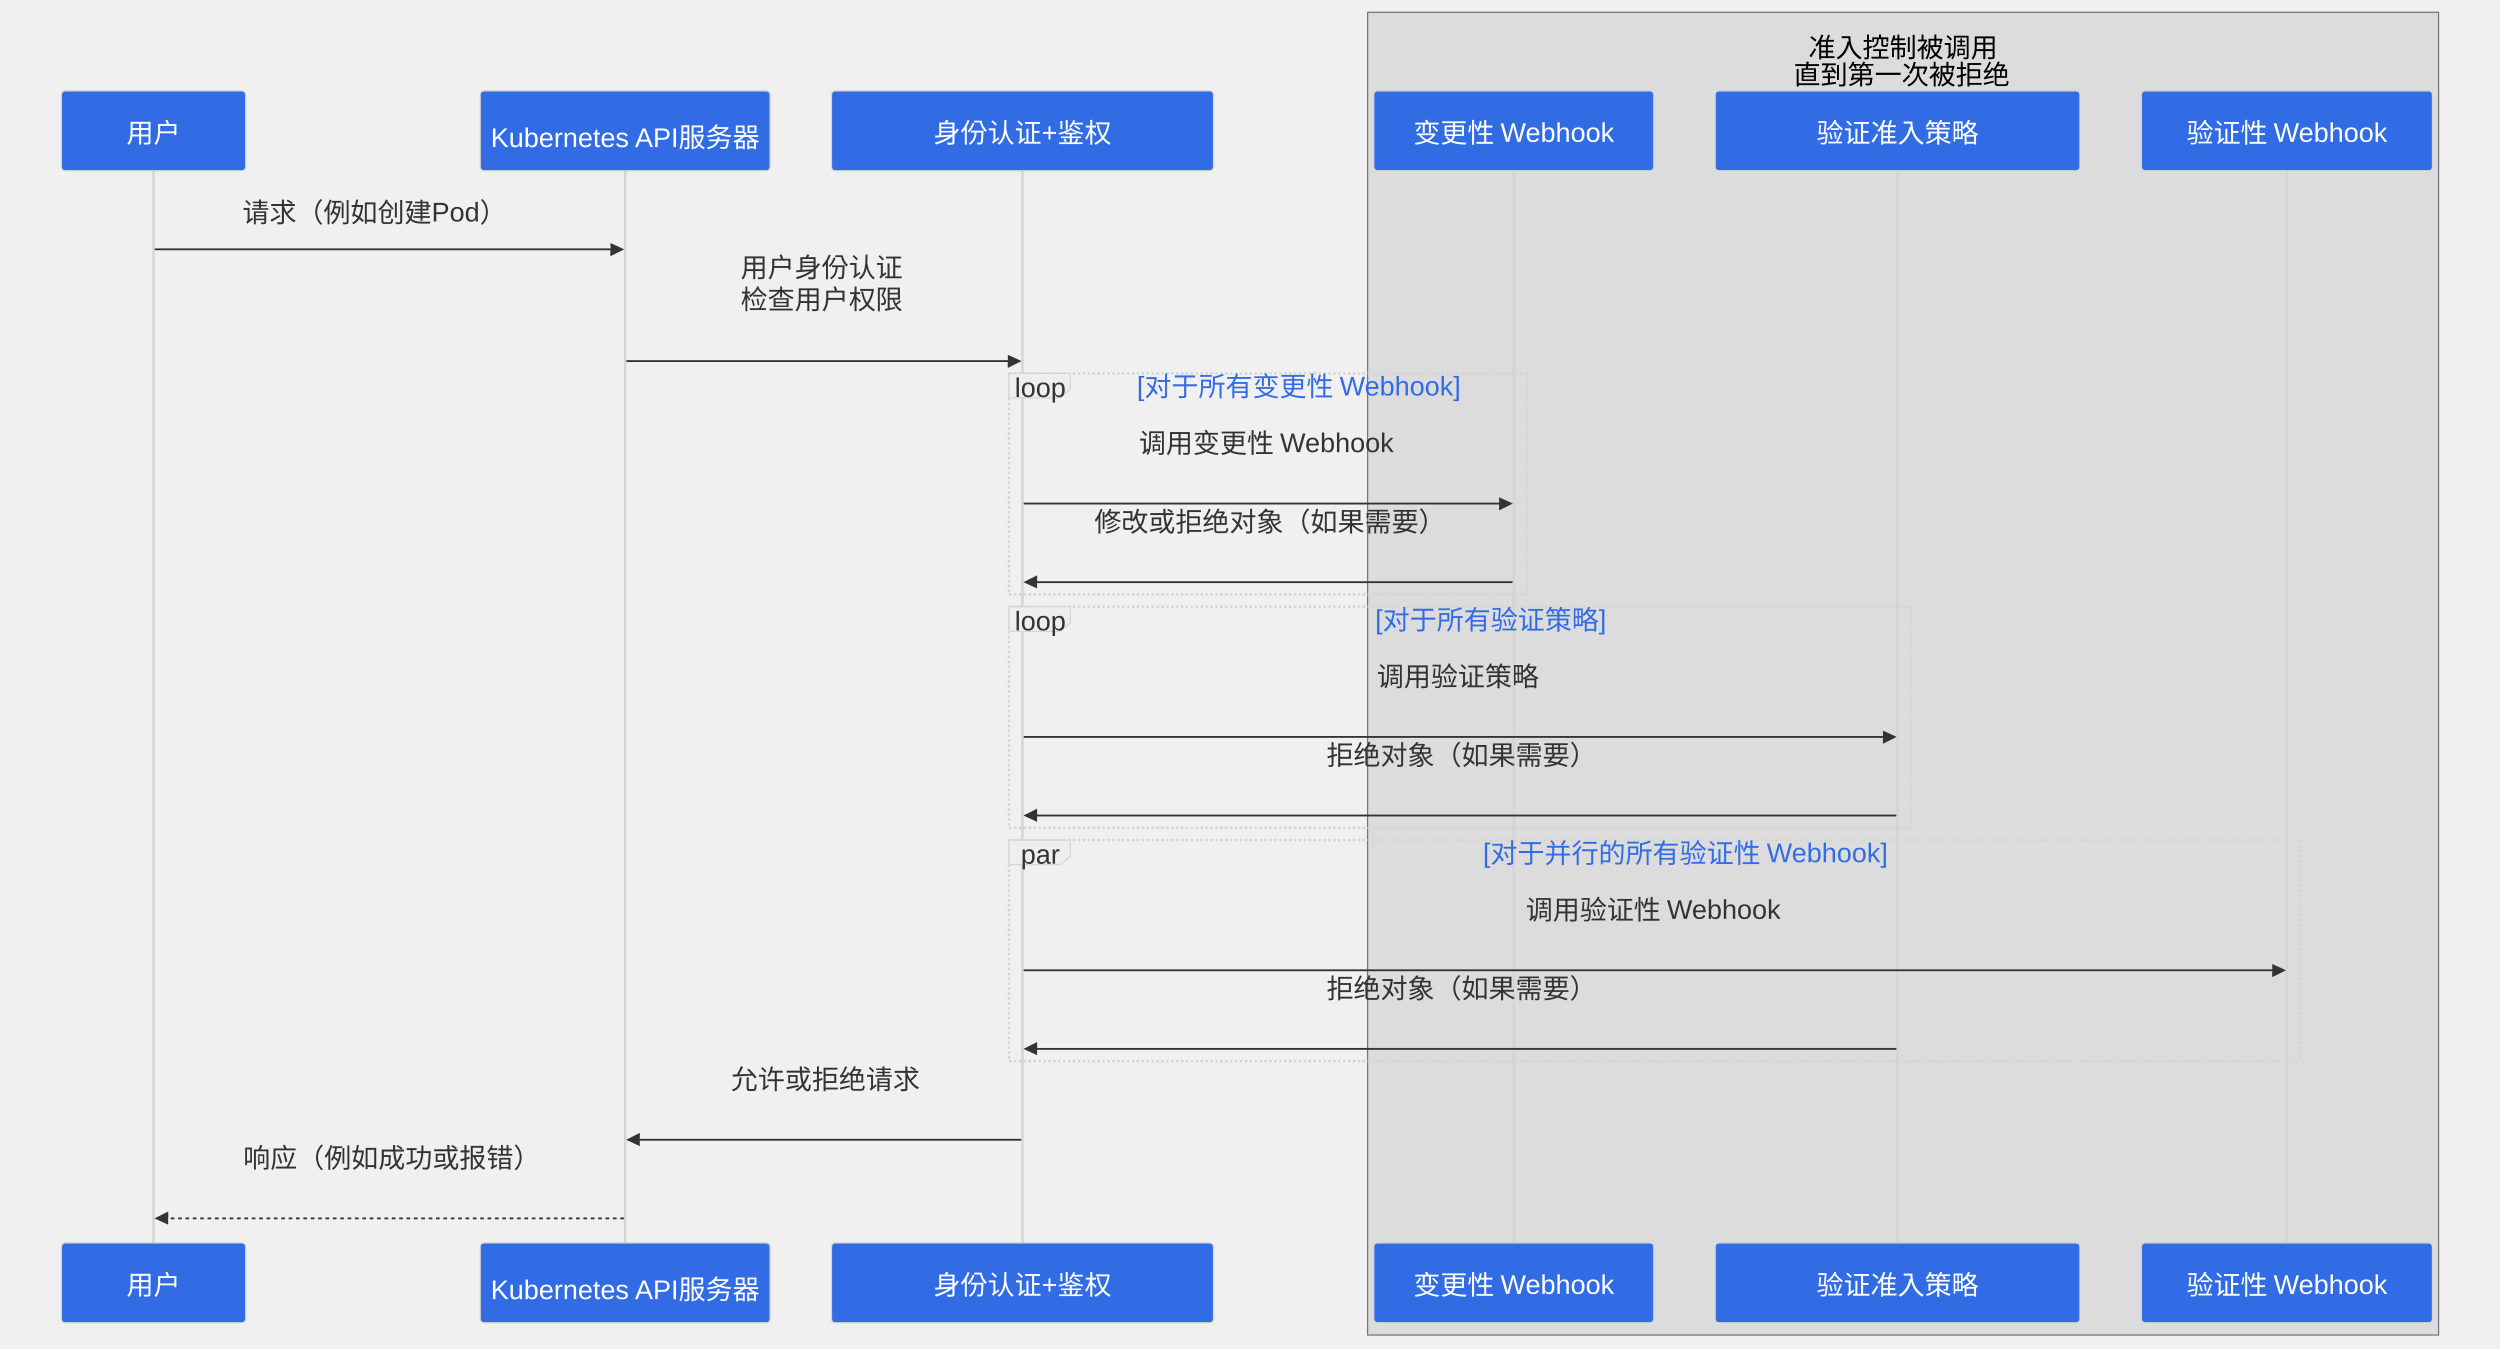
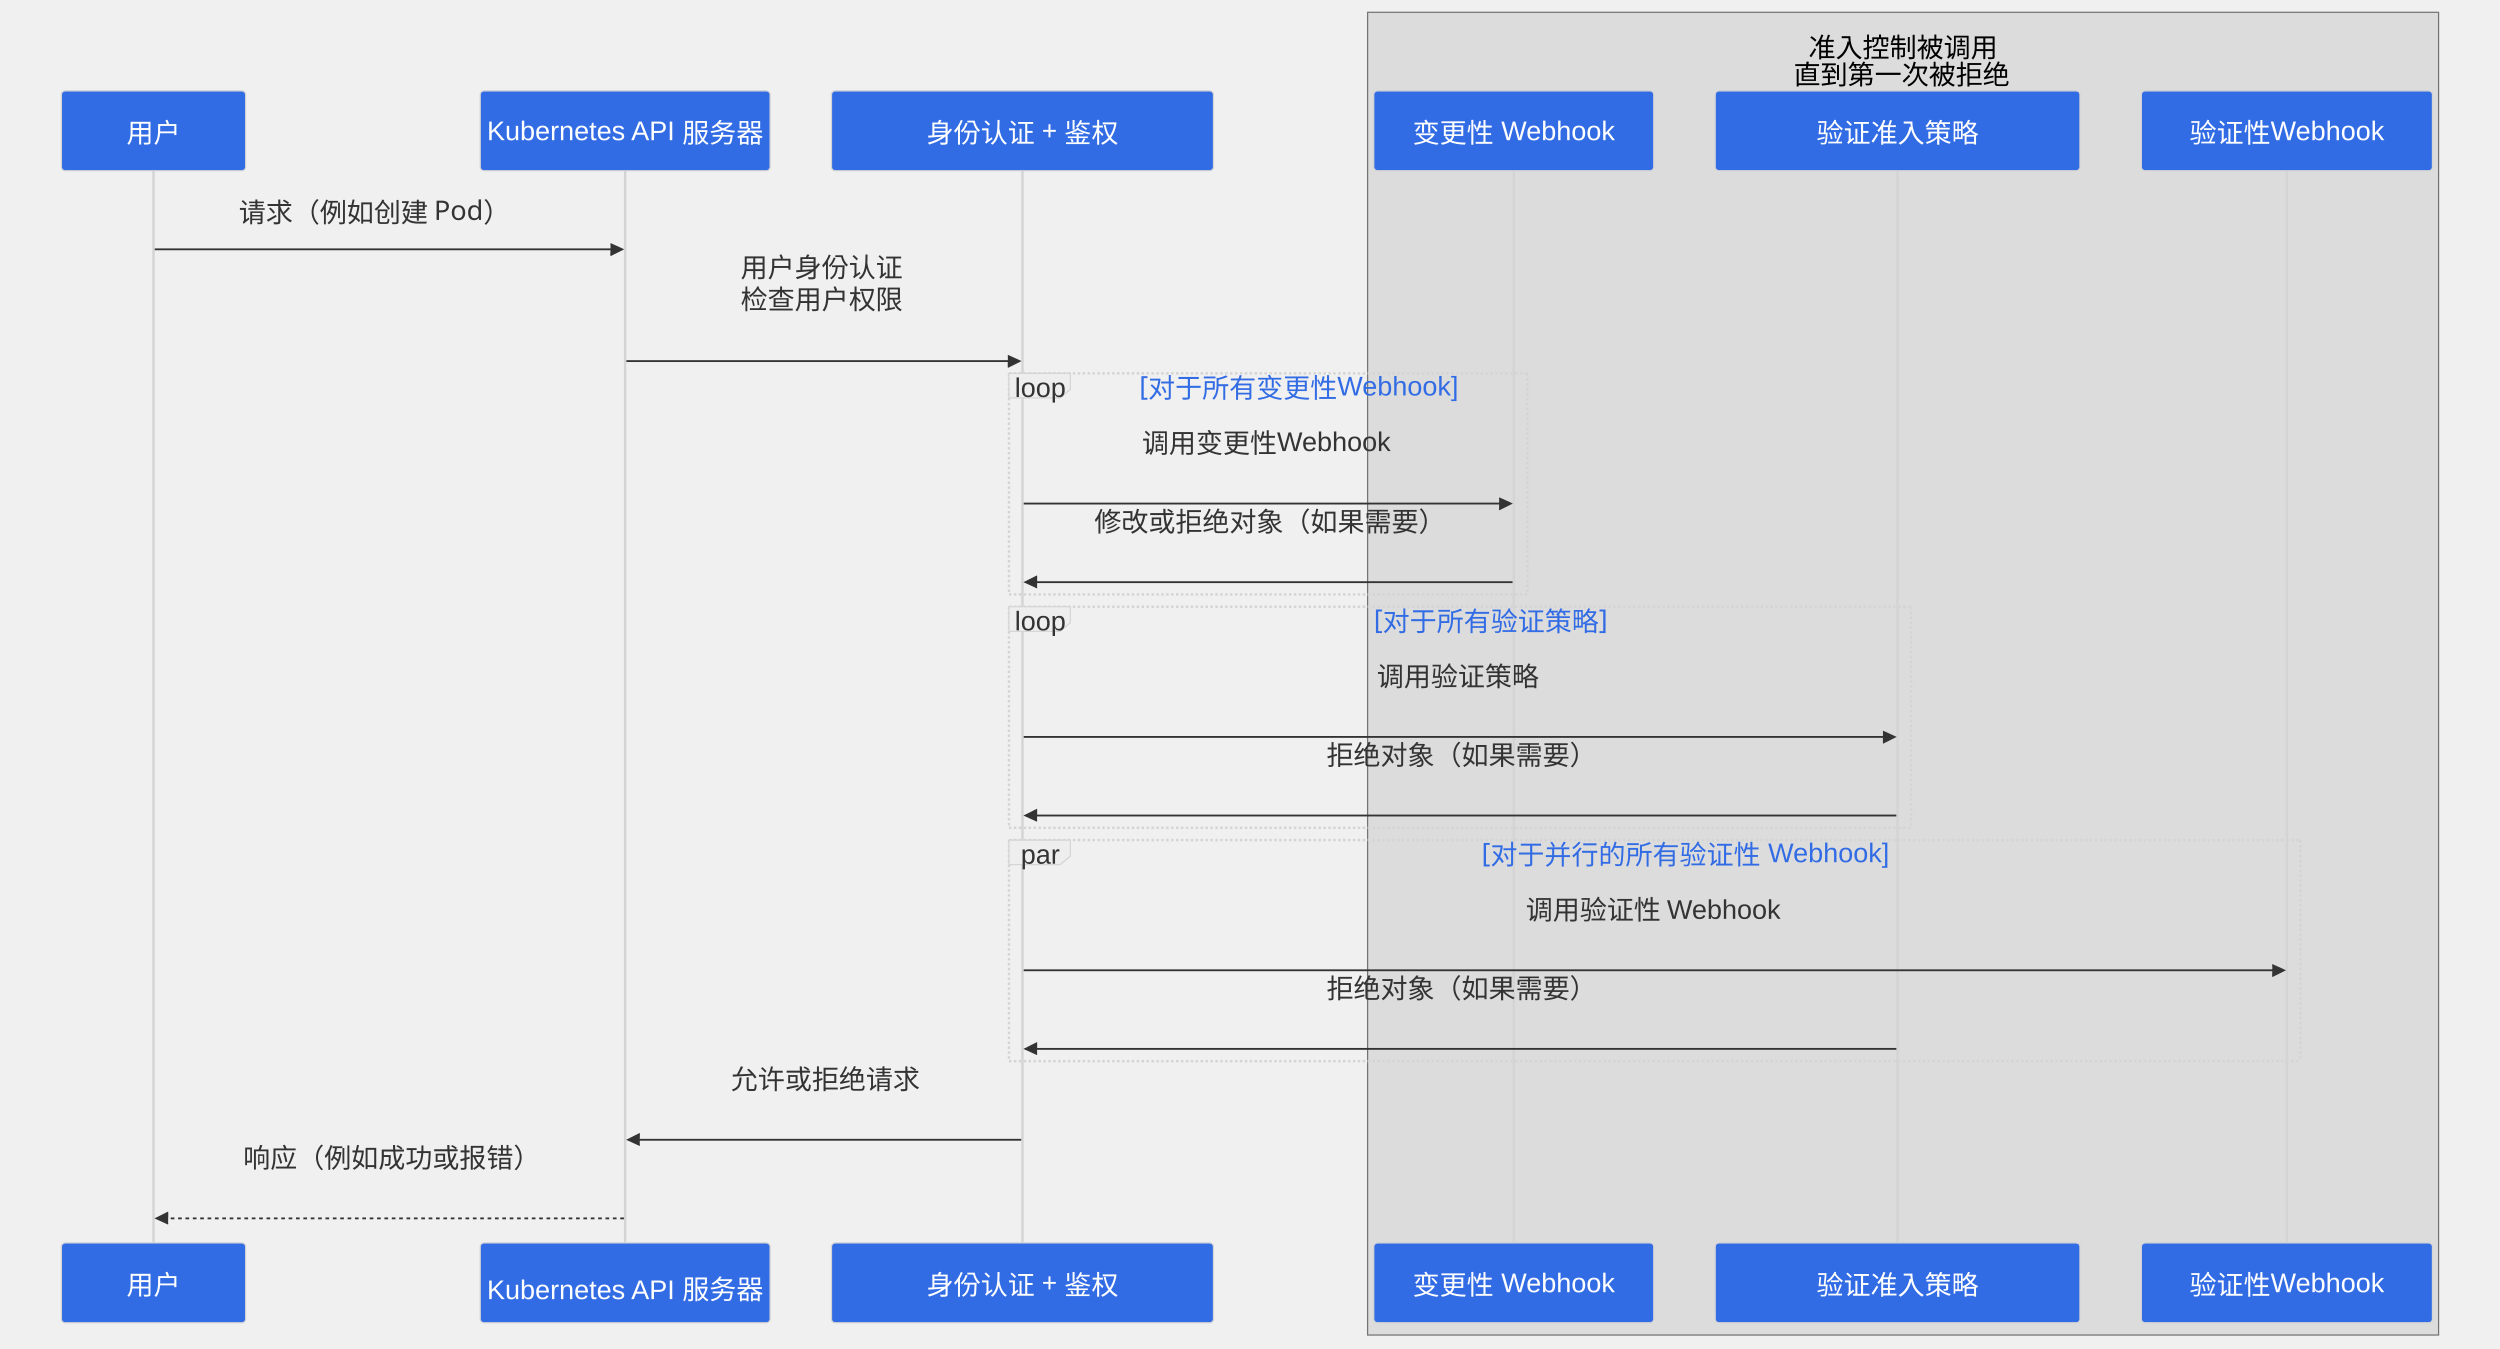
<svg xmlns="http://www.w3.org/2000/svg" aria-describedby="chart-desc-graph-div" aria-roledescription="sequence" role="graphics-document document" viewBox="-50 -10 2035.5 1098" style="max-width: 100%;" width="100%" id="graph-div" height="100%" version="1.1">
  <g id="g2">
    <rect class="rect" height="1077" width="872" stroke="rgb(0,0,0, 0.5)" fill="Gainsboro" y="0" x="1063.5" id="rect1" />
    <text class="text" alignment-baseline="central" dominant-baseline="central" style="font-weight:400;font-size:22px;text-anchor:middle" y="27" x="1499.5" id="text1">
-       <tspan x="1499.5" id="tspan1">准入控制被调用</tspan>
+       <tspan x="1499.5" id="tspan1" style="font-style:normal;font-variant:normal;font-weight:normal;font-stretch:normal;font-family:'.PingFang SC';-inkscape-font-specification:'.PingFang SC'">准入控制被调用</tspan>
    </text>
    <text class="text" alignment-baseline="central" dominant-baseline="central" style="font-weight:400;font-size:22px;text-anchor:middle" y="49.1" x="1498.337" id="text2">
-       <tspan x="1498.337" id="tspan2">直到第一次被拒绝</tspan>
+       <tspan x="1498.337" id="tspan2" style="font-style:normal;font-variant:normal;font-weight:normal;font-stretch:normal;font-family:'.PingFang SC';-inkscape-font-specification:'.PingFang SC'">直到第一次被拒绝</tspan>
    </text>
  </g>
  <g id="g3">
    <rect class="actor actor-bottom" ry="3" rx="3" name="ValidatingWebhook" height="65" width="237" stroke="#666" fill="#eaeaea" y="1002" x="1693.5" id="rect2" />
    <text class="actor actor-box" alignment-baseline="central" dominant-baseline="central" style="font-weight:400;font-size:22px;text-anchor:middle" y="1034.5" x="1812" id="text3">
-       <tspan x="1812" id="tspan3">验证性 Webhook</tspan>
+       <tspan x="1812" id="tspan3">
+         <tspan style="font-style:normal;font-variant:normal;font-weight:normal;font-stretch:normal;font-family:'.PingFang SC';-inkscape-font-specification:'.PingFang SC'" id="tspan34">验证性</tspan>Webhook</tspan>
    </text>
  </g>
  <g id="g4">
    <rect class="actor actor-bottom" ry="3" rx="3" name="ValidatingPol" height="65" width="297" stroke="#666" fill="#eaeaea" y="1002" x="1346.5" id="rect3" />
    <text class="actor actor-box" alignment-baseline="central" dominant-baseline="central" style="font-weight:400;font-size:22px;text-anchor:middle" y="1034.5" x="1495" id="text4">
-       <tspan x="1495" id="tspan4">验证准入策略</tspan>
+       <tspan x="1495" id="tspan4" style="font-style:normal;font-variant:normal;font-weight:normal;font-stretch:normal;font-family:'.PingFang SC';-inkscape-font-specification:'.PingFang SC'">验证准入策略</tspan>
    </text>
  </g>
  <g id="g5">
    <rect class="actor actor-bottom" ry="3" rx="3" name="MutatingWebhook" height="65" width="228" stroke="#666" fill="#eaeaea" y="1002" x="1068.5" id="rect4" />
    <text class="actor actor-box" alignment-baseline="central" dominant-baseline="central" style="font-weight:400;font-size:22px;text-anchor:middle" y="1034.5" x="1182.5" id="text5">
-       <tspan x="1182.5" id="tspan5">变更性 Webhook</tspan>
+       <tspan x="1182.5" id="tspan5">
+         <tspan style="font-style:normal;font-variant:normal;font-weight:normal;font-stretch:normal;font-family:'.PingFang SC';-inkscape-font-specification:'.PingFang SC'" id="tspan33">变更性</tspan> Webhook</tspan>
    </text>
  </g>
  <g id="g6">
    <rect class="actor actor-bottom" ry="3" rx="3" name="Auth" height="65" width="311" stroke="#666" fill="#eaeaea" y="1002" x="627" id="rect5" />
    <text class="actor actor-box" alignment-baseline="central" dominant-baseline="central" style="font-weight:400;font-size:22px;text-anchor:middle" y="1034.5" x="782.5" id="text6">
-       <tspan x="782.5" id="tspan6">身份认证+鉴权</tspan>
+       <tspan x="782.5" id="tspan6" style="font-style:normal;font-variant:normal;font-weight:normal;font-stretch:normal;font-family:'.PingFang SC';-inkscape-font-specification:'.PingFang SC'">身份认证 + 鉴权</tspan>
    </text>
  </g>
  <g id="g7">
    <rect class="actor actor-bottom" ry="3" rx="3" name="API" height="65" width="236" stroke="#666" fill="#eaeaea" y="1002" x="341" id="rect6" />
    <text class="actor actor-box" alignment-baseline="central" dominant-baseline="central" style="font-weight:400;font-size:22px;text-anchor:middle" y="1034.5" x="459" id="text7">
-       <tspan dy="0" x="459" id="tspan7">Kubernetes API服务器</tspan>
+       <tspan dy="0" x="459" id="tspan7">Kubernetes API 服务器</tspan>
    </text>
  </g>
  <g id="g8">
    <rect class="actor actor-bottom" ry="3" rx="3" name="User" height="65" width="150" stroke="#666" fill="#eaeaea" y="1002" x="0" id="rect7" />
    <text class="actor actor-box" alignment-baseline="central" dominant-baseline="central" style="font-weight:400;font-size:22px;text-anchor:middle" y="1034.5" x="75" id="text8">
-       <tspan x="75" id="tspan8">用户</tspan>
+       <tspan x="75" id="tspan8" style="font-style:normal;font-variant:normal;font-weight:normal;font-stretch:normal;font-family:'.PingFang SC';-inkscape-font-specification:'.PingFang SC'">用户</tspan>
    </text>
  </g>
  <g id="g9">
    <line name="ValidatingWebhook" stroke="#999" stroke-width="0.5px" class="actor-line 200" y2="1002" x2="1812" y1="129" x1="1812" id="actor107" />
    <g id="root-107">
      <rect class="actor actor-top" ry="3" rx="3" name="ValidatingWebhook" height="65" width="237" stroke="#666" fill="#eaeaea" y="64" x="1693.5" id="rect8" />
      <text class="actor actor-box" alignment-baseline="central" dominant-baseline="central" style="font-weight:400;font-size:22px;text-anchor:middle" y="96.5" x="1812" id="text9">
-         <tspan x="1812" id="tspan9">验证性 Webhook</tspan>
+         <tspan x="1812" id="tspan9">
+           <tspan style="font-style:normal;font-variant:normal;font-weight:normal;font-stretch:normal;font-family:'.PingFang SC';-inkscape-font-specification:'.PingFang SC'" id="tspan30">验证性</tspan>Webhook</tspan>
      </text>
    </g>
  </g>
  <g id="g10">
    <line name="ValidatingPol" stroke="#999" stroke-width="0.5px" class="actor-line 200" y2="1002" x2="1495" y1="129" x1="1495" id="actor106" />
    <g id="root-106">
      <rect class="actor actor-top" ry="3" rx="3" name="ValidatingPol" height="65" width="297" stroke="#666" fill="#eaeaea" y="64" x="1346.5" id="rect9" />
      <text class="actor actor-box" alignment-baseline="central" dominant-baseline="central" style="font-weight:400;font-size:22px;text-anchor:middle" y="96.5" x="1495" id="text10">
-         <tspan x="1495" id="tspan10">验证准入策略</tspan>
+         <tspan x="1495" id="tspan10" style="font-style:normal;font-variant:normal;font-weight:normal;font-stretch:normal;font-family:'.PingFang SC';-inkscape-font-specification:'.PingFang SC'">验证准入策略</tspan>
      </text>
    </g>
  </g>
  <g id="g11">
    <line name="MutatingWebhook" stroke="#999" stroke-width="0.5px" class="actor-line 200" y2="1002" x2="1182.5" y1="129" x1="1182.5" id="actor105" />
    <g id="root-105">
      <rect class="actor actor-top" ry="3" rx="3" name="MutatingWebhook" height="65" width="228" stroke="#666" fill="#eaeaea" y="64" x="1068.5" id="rect10" />
      <text class="actor actor-box" alignment-baseline="central" dominant-baseline="central" style="font-weight:400;font-size:22px;text-anchor:middle" y="96.5" x="1182.5" id="text11">
-         <tspan x="1182.5" id="tspan11">变更性 Webhook</tspan>
+         <tspan x="1182.5" id="tspan11">
+           <tspan style="font-style:normal;font-variant:normal;font-weight:normal;font-stretch:normal;font-family:'.PingFang SC';-inkscape-font-specification:'.PingFang SC'" id="tspan29">变更性</tspan> Webhook</tspan>
      </text>
    </g>
  </g>
  <g id="g12">
    <line name="Auth" stroke="#999" stroke-width="0.5px" class="actor-line 200" y2="1002" x2="782.5" y1="129" x1="782.5" id="actor104" />
    <g id="root-104">
      <rect class="actor actor-top" ry="3" rx="3" name="Auth" height="65" width="311" stroke="#666" fill="#eaeaea" y="64" x="627" id="rect11" />
      <text class="actor actor-box" alignment-baseline="central" dominant-baseline="central" style="font-weight:400;font-size:22px;text-anchor:middle" y="96.5" x="782.5" id="text12">
-         <tspan x="782.5" id="tspan12">身份认证+鉴权</tspan>
+         <tspan x="782.5" id="tspan12" style="font-style:normal;font-variant:normal;font-weight:normal;font-stretch:normal;font-family:'.PingFang SC';-inkscape-font-specification:'.PingFang SC'">身份认证 + 鉴权</tspan>
      </text>
    </g>
  </g>
  <g id="g13">
    <line name="API" stroke="#999" stroke-width="0.5px" class="actor-line 200" y2="1002" x2="459" y1="129" x1="459" id="actor103" />
    <g id="root-103">
      <rect class="actor actor-top" ry="3" rx="3" name="API" height="65" width="236" stroke="#666" fill="#eaeaea" y="64" x="341" id="rect12" />
      <text class="actor actor-box" alignment-baseline="central" dominant-baseline="central" style="font-weight:400;font-size:22px;text-anchor:middle" y="96.5" x="459" id="text13">
-         <tspan dy="0" x="459" id="tspan13">Kubernetes API服务器</tspan>
+         <tspan dy="0" x="459" id="tspan13">Kubernetes API <tspan style="font-style:normal;font-variant:normal;font-weight:normal;font-stretch:normal;font-family:'.PingFang SC';-inkscape-font-specification:'.PingFang SC'" id="tspan19">服务器</tspan>
+         </tspan>
      </text>
    </g>
  </g>
  <g id="g14">
    <line name="User" stroke="#999" stroke-width="0.5px" class="actor-line 200" y2="1002" x2="75" y1="129" x1="75" id="actor102" />
    <g id="root-102">
      <rect class="actor actor-top" ry="3" rx="3" name="User" height="65" width="150" stroke="#666" fill="#eaeaea" y="64" x="0" id="rect13" />
      <text class="actor actor-box" alignment-baseline="central" dominant-baseline="central" style="font-weight:400;font-size:22px;text-anchor:middle" y="96.5" x="75" id="text14">
-         <tspan x="75" id="tspan14">用户</tspan>
+         <tspan x="75" id="tspan14" style="font-style:normal;font-variant:normal;font-weight:normal;font-stretch:normal;font-family:'.PingFang SC';-inkscape-font-specification:'.PingFang SC'">用户</tspan>
      </text>
    </g>
  </g>
  <style id="style14">#graph-div{font-family:"trebuchet ms",verdana,arial,sans-serif;font-size:22px;fill:#000000;}#graph-div .error-icon{fill:#552222;}#graph-div .error-text{fill:#552222;stroke:#552222;}#graph-div .edge-thickness-normal{stroke-width:1px;}#graph-div .edge-thickness-thick{stroke-width:3.5px;}#graph-div .edge-pattern-solid{stroke-dasharray:0;}#graph-div .edge-thickness-invisible{stroke-width:0;fill:none;}#graph-div .edge-pattern-dashed{stroke-dasharray:3;}#graph-div .edge-pattern-dotted{stroke-dasharray:2;}#graph-div .marker{fill:#666;stroke:#666;}#graph-div .marker.cross{stroke:#666;}#graph-div svg{font-family:"trebuchet ms",verdana,arial,sans-serif;font-size:22px;}#graph-div p{margin:0;}#graph-div .actor{stroke:hsl(0, 0%, 83%);fill:#326ce5;}#graph-div text.actor&gt;tspan{fill:white;stroke:none;}#graph-div .actor-line{stroke:hsl(0, 0%, 83%);}#graph-div .messageLine0{stroke-width:1.5;stroke-dasharray:none;stroke:#333;}#graph-div .messageLine1{stroke-width:1.5;stroke-dasharray:2,2;stroke:#333;}#graph-div #arrowhead path{fill:#333;stroke:#333;}#graph-div .sequenceNumber{fill:white;}#graph-div #sequencenumber{fill:#333;}#graph-div #crosshead path{fill:#333;stroke:#333;}#graph-div .messageText{fill:#333;stroke:none;}#graph-div .labelBox{stroke:hsl(0, 0%, 83%);fill:#eee;}#graph-div .labelText,#graph-div .labelText&gt;tspan{fill:#333;stroke:none;}#graph-div .loopText,#graph-div .loopText&gt;tspan{fill:#326ce5;stroke:none;}#graph-div .loopLine{stroke-width:2px;stroke-dasharray:2,2;stroke:hsl(0, 0%, 83%);fill:hsl(0, 0%, 83%);}#graph-div .note{stroke:#999;fill:grey;}#graph-div .noteText,#graph-div .noteText&gt;tspan{fill:#fff;stroke:none;}#graph-div .activation0{fill:#f4f4f4;stroke:#666;}#graph-div .activation1{fill:#f4f4f4;stroke:#666;}#graph-div .activation2{fill:#f4f4f4;stroke:#666;}#graph-div .actorPopupMenu{position:absolute;}#graph-div .actorPopupMenuPanel{position:absolute;fill:#326ce5;box-shadow:0px 8px 16px 0px rgba(0,0,0,0.2);filter:drop-shadow(3px 5px 2px rgb(0 0 0 / 0.4));}#graph-div .actor-man line{stroke:hsl(0, 0%, 83%);fill:#326ce5;}#graph-div .actor-man circle,#graph-div line{stroke:hsl(0, 0%, 83%);fill:#326ce5;stroke-width:2px;}#graph-div :root{--mermaid-font-family:"trebuchet ms",verdana,arial,sans-serif;}</style>
  <g id="g15" />
  <defs id="defs15">
    <symbol height="24" width="24" id="computer">
      <path d="M2 2v13h20v-13h-20zm18 11h-16v-9h16v9zm-10.228 6l.466-1h3.524l.467 1h-4.457zm14.228 3h-24l2-6h2.104l-1.33 4h18.45l-1.297-4h2.073l2 6zm-5-10h-14v-7h14v7z" transform="scale(.5)" id="path15" />
    </symbol>
  </defs>
  <defs id="defs16">
    <symbol clip-rule="evenodd" fill-rule="evenodd" id="database">
      <path d="M12.258.001l.256.004.255.005.253.008.251.01.249.012.247.015.246.016.242.019.241.02.239.023.236.024.233.027.231.028.229.031.225.032.223.034.22.036.217.038.214.04.211.041.208.043.205.045.201.046.198.048.194.05.191.051.187.053.183.054.18.056.175.057.172.059.168.06.163.061.16.063.155.064.15.066.074.033.073.033.071.034.07.034.069.035.068.035.067.035.066.035.064.036.064.036.062.036.06.036.06.037.058.037.058.037.055.038.055.038.053.038.052.038.051.039.05.039.048.039.047.039.045.04.044.04.043.04.041.04.04.041.039.041.037.041.036.041.034.041.033.042.032.042.03.042.029.042.027.042.026.043.024.043.023.043.021.043.02.043.018.044.017.043.015.044.013.044.012.044.011.045.009.044.007.045.006.045.004.045.002.045.001.045v17l-.001.045-.002.045-.004.045-.006.045-.007.045-.009.044-.011.045-.012.044-.013.044-.015.044-.017.043-.018.044-.02.043-.021.043-.023.043-.024.043-.026.043-.027.042-.029.042-.03.042-.032.042-.033.042-.034.041-.036.041-.037.041-.039.041-.04.041-.041.04-.043.04-.044.04-.045.04-.047.039-.048.039-.05.039-.051.039-.052.038-.053.038-.055.038-.055.038-.058.037-.058.037-.06.037-.06.036-.062.036-.064.036-.064.036-.066.035-.067.035-.068.035-.069.035-.07.034-.071.034-.073.033-.074.033-.15.066-.155.064-.16.063-.163.061-.168.06-.172.059-.175.057-.18.056-.183.054-.187.053-.191.051-.194.05-.198.048-.201.046-.205.045-.208.043-.211.041-.214.04-.217.038-.22.036-.223.034-.225.032-.229.031-.231.028-.233.027-.236.024-.239.023-.241.02-.242.019-.246.016-.247.015-.249.012-.251.01-.253.008-.255.005-.256.004-.258.001-.258-.001-.256-.004-.255-.005-.253-.008-.251-.01-.249-.012-.247-.015-.245-.016-.243-.019-.241-.02-.238-.023-.236-.024-.234-.027-.231-.028-.228-.031-.226-.032-.223-.034-.22-.036-.217-.038-.214-.04-.211-.041-.208-.043-.204-.045-.201-.046-.198-.048-.195-.05-.19-.051-.187-.053-.184-.054-.179-.056-.176-.057-.172-.059-.167-.06-.164-.061-.159-.063-.155-.064-.151-.066-.074-.033-.072-.033-.072-.034-.07-.034-.069-.035-.068-.035-.067-.035-.066-.035-.064-.036-.063-.036-.062-.036-.061-.036-.06-.037-.058-.037-.057-.037-.056-.038-.055-.038-.053-.038-.052-.038-.051-.039-.049-.039-.049-.039-.046-.039-.046-.04-.044-.04-.043-.04-.041-.04-.04-.041-.039-.041-.037-.041-.036-.041-.034-.041-.033-.042-.032-.042-.03-.042-.029-.042-.027-.042-.026-.043-.024-.043-.023-.043-.021-.043-.02-.043-.018-.044-.017-.043-.015-.044-.013-.044-.012-.044-.011-.045-.009-.044-.007-.045-.006-.045-.004-.045-.002-.045-.001-.045v-17l.001-.045.002-.045.004-.045.006-.045.007-.045.009-.044.011-.045.012-.044.013-.044.015-.044.017-.043.018-.044.02-.043.021-.043.023-.043.024-.043.026-.043.027-.042.029-.042.03-.042.032-.042.033-.042.034-.041.036-.041.037-.041.039-.041.04-.041.041-.04.043-.04.044-.04.046-.04.046-.039.049-.039.049-.039.051-.039.052-.038.053-.038.055-.038.056-.038.057-.037.058-.037.06-.037.061-.036.062-.036.063-.036.064-.036.066-.035.067-.035.068-.035.069-.035.07-.034.072-.034.072-.033.074-.033.151-.066.155-.064.159-.063.164-.061.167-.06.172-.059.176-.057.179-.056.184-.054.187-.053.19-.051.195-.05.198-.048.201-.046.204-.045.208-.043.211-.041.214-.04.217-.038.22-.036.223-.034.226-.032.228-.031.231-.028.234-.027.236-.024.238-.023.241-.02.243-.019.245-.016.247-.015.249-.012.251-.01.253-.008.255-.005.256-.004.258-.001.258.001zm-9.258 20.499v.01l.001.021.003.021.004.022.005.021.006.022.007.022.009.023.01.022.011.023.012.023.013.023.015.023.016.024.017.023.018.024.019.024.021.024.022.025.023.024.024.025.052.049.056.05.061.051.066.051.07.051.075.051.079.052.084.052.088.052.092.052.097.052.102.051.105.052.11.052.114.051.119.051.123.051.127.05.131.05.135.05.139.048.144.049.147.047.152.047.155.047.16.045.163.045.167.043.171.043.176.041.178.041.183.039.187.039.19.037.194.035.197.035.202.033.204.031.209.03.212.029.216.027.219.025.222.024.226.021.23.02.233.018.236.016.24.015.243.012.246.01.249.008.253.005.256.004.259.001.26-.001.257-.004.254-.005.25-.008.247-.011.244-.012.241-.014.237-.016.233-.018.231-.021.226-.021.224-.024.22-.026.216-.027.212-.028.21-.031.205-.031.202-.034.198-.034.194-.036.191-.037.187-.039.183-.04.179-.04.175-.042.172-.043.168-.044.163-.045.16-.046.155-.046.152-.047.148-.048.143-.049.139-.049.136-.05.131-.05.126-.05.123-.051.118-.052.114-.051.11-.052.106-.052.101-.052.096-.052.092-.052.088-.053.083-.051.079-.052.074-.052.07-.051.065-.051.06-.051.056-.05.051-.05.023-.024.023-.025.021-.024.02-.024.019-.024.018-.024.017-.024.015-.023.014-.024.013-.023.012-.023.01-.023.01-.022.008-.022.006-.022.006-.022.004-.022.004-.021.001-.021.001-.021v-4.127l-.077.055-.08.053-.083.054-.085.053-.087.052-.09.052-.093.051-.095.05-.097.05-.1.049-.102.049-.105.048-.106.047-.109.047-.111.046-.114.045-.115.045-.118.044-.12.043-.122.042-.124.042-.126.041-.128.04-.13.04-.132.038-.134.038-.135.037-.138.037-.139.035-.142.035-.143.034-.144.033-.147.032-.148.031-.15.03-.151.03-.153.029-.154.027-.156.027-.158.026-.159.025-.161.024-.162.023-.163.022-.165.021-.166.02-.167.019-.169.018-.169.017-.171.016-.173.015-.173.014-.175.013-.175.012-.177.011-.178.01-.179.008-.179.008-.181.006-.182.005-.182.004-.184.003-.184.002h-.37l-.184-.002-.184-.003-.182-.004-.182-.005-.181-.006-.179-.008-.179-.008-.178-.01-.176-.011-.176-.012-.175-.013-.173-.014-.172-.015-.171-.016-.17-.017-.169-.018-.167-.019-.166-.02-.165-.021-.163-.022-.162-.023-.161-.024-.159-.025-.157-.026-.156-.027-.155-.027-.153-.029-.151-.03-.15-.03-.148-.031-.146-.032-.145-.033-.143-.034-.141-.035-.14-.035-.137-.037-.136-.037-.134-.038-.132-.038-.13-.04-.128-.04-.126-.041-.124-.042-.122-.042-.12-.044-.117-.043-.116-.045-.113-.045-.112-.046-.109-.047-.106-.047-.105-.048-.102-.049-.1-.049-.097-.05-.095-.05-.093-.052-.09-.051-.087-.052-.085-.053-.083-.054-.08-.054-.077-.054v4.127zm0-5.654v.011l.001.021.003.021.004.021.005.022.006.022.007.022.009.022.01.022.011.023.012.023.013.023.015.024.016.023.017.024.018.024.019.024.021.024.022.024.023.025.024.024.052.05.056.05.061.05.066.051.07.051.075.052.079.051.084.052.088.052.092.052.097.052.102.052.105.052.11.051.114.051.119.052.123.05.127.051.131.05.135.049.139.049.144.048.147.048.152.047.155.046.16.045.163.045.167.044.171.042.176.042.178.04.183.04.187.038.19.037.194.036.197.034.202.033.204.032.209.03.212.028.216.027.219.025.222.024.226.022.23.02.233.018.236.016.24.014.243.012.246.01.249.008.253.006.256.003.259.001.26-.001.257-.003.254-.006.25-.008.247-.01.244-.012.241-.015.237-.016.233-.018.231-.02.226-.022.224-.024.22-.025.216-.027.212-.029.21-.03.205-.032.202-.033.198-.035.194-.036.191-.037.187-.039.183-.039.179-.041.175-.042.172-.043.168-.044.163-.045.16-.045.155-.047.152-.047.148-.048.143-.048.139-.05.136-.049.131-.05.126-.051.123-.051.118-.051.114-.052.11-.052.106-.052.101-.052.096-.052.092-.052.088-.052.083-.052.079-.052.074-.051.07-.052.065-.051.06-.05.056-.051.051-.049.023-.025.023-.024.021-.025.02-.024.019-.024.018-.024.017-.024.015-.023.014-.023.013-.024.012-.022.01-.023.01-.023.008-.022.006-.022.006-.022.004-.021.004-.022.001-.021.001-.021v-4.139l-.077.054-.08.054-.083.054-.085.052-.087.053-.09.051-.093.051-.095.051-.097.05-.1.049-.102.049-.105.048-.106.047-.109.047-.111.046-.114.045-.115.044-.118.044-.12.044-.122.042-.124.042-.126.041-.128.04-.13.039-.132.039-.134.038-.135.037-.138.036-.139.036-.142.035-.143.033-.144.033-.147.033-.148.031-.15.03-.151.03-.153.028-.154.028-.156.027-.158.026-.159.025-.161.024-.162.023-.163.022-.165.021-.166.02-.167.019-.169.018-.169.017-.171.016-.173.015-.173.014-.175.013-.175.012-.177.011-.178.009-.179.009-.179.007-.181.007-.182.005-.182.004-.184.003-.184.002h-.37l-.184-.002-.184-.003-.182-.004-.182-.005-.181-.007-.179-.007-.179-.009-.178-.009-.176-.011-.176-.012-.175-.013-.173-.014-.172-.015-.171-.016-.17-.017-.169-.018-.167-.019-.166-.02-.165-.021-.163-.022-.162-.023-.161-.024-.159-.025-.157-.026-.156-.027-.155-.028-.153-.028-.151-.03-.15-.03-.148-.031-.146-.033-.145-.033-.143-.033-.141-.035-.14-.036-.137-.036-.136-.037-.134-.038-.132-.039-.13-.039-.128-.04-.126-.041-.124-.042-.122-.043-.12-.043-.117-.044-.116-.044-.113-.046-.112-.046-.109-.046-.106-.047-.105-.048-.102-.049-.1-.049-.097-.05-.095-.051-.093-.051-.09-.051-.087-.053-.085-.052-.083-.054-.08-.054-.077-.054v4.139zm0-5.666v.011l.001.02.003.022.004.021.005.022.006.021.007.022.009.023.01.022.011.023.012.023.013.023.015.023.016.024.017.024.018.023.019.024.021.025.022.024.023.024.024.025.052.05.056.05.061.05.066.051.07.051.075.052.079.051.084.052.088.052.092.052.097.052.102.052.105.051.11.052.114.051.119.051.123.051.127.05.131.05.135.05.139.049.144.048.147.048.152.047.155.046.16.045.163.045.167.043.171.043.176.042.178.04.183.04.187.038.19.037.194.036.197.034.202.033.204.032.209.03.212.028.216.027.219.025.222.024.226.021.23.02.233.018.236.017.24.014.243.012.246.01.249.008.253.006.256.003.259.001.26-.001.257-.003.254-.006.25-.008.247-.01.244-.013.241-.014.237-.016.233-.018.231-.02.226-.022.224-.024.22-.025.216-.027.212-.029.21-.03.205-.032.202-.033.198-.035.194-.036.191-.037.187-.039.183-.039.179-.041.175-.042.172-.043.168-.044.163-.045.16-.045.155-.047.152-.047.148-.048.143-.049.139-.049.136-.049.131-.051.126-.05.123-.051.118-.052.114-.051.11-.052.106-.052.101-.052.096-.052.092-.052.088-.052.083-.052.079-.052.074-.052.07-.051.065-.051.06-.051.056-.05.051-.049.023-.025.023-.025.021-.024.02-.024.019-.024.018-.024.017-.024.015-.023.014-.024.013-.023.012-.023.01-.022.01-.023.008-.022.006-.022.006-.022.004-.022.004-.021.001-.021.001-.021v-4.153l-.077.054-.08.054-.083.053-.085.053-.087.053-.09.051-.093.051-.095.051-.097.05-.1.049-.102.048-.105.048-.106.048-.109.046-.111.046-.114.046-.115.044-.118.044-.12.043-.122.043-.124.042-.126.041-.128.04-.13.039-.132.039-.134.038-.135.037-.138.036-.139.036-.142.034-.143.034-.144.033-.147.032-.148.032-.15.03-.151.03-.153.028-.154.028-.156.027-.158.026-.159.024-.161.024-.162.023-.163.023-.165.021-.166.02-.167.019-.169.018-.169.017-.171.016-.173.015-.173.014-.175.013-.175.012-.177.01-.178.01-.179.009-.179.007-.181.006-.182.006-.182.004-.184.003-.184.001-.185.001-.185-.001-.184-.001-.184-.003-.182-.004-.182-.006-.181-.006-.179-.007-.179-.009-.178-.01-.176-.01-.176-.012-.175-.013-.173-.014-.172-.015-.171-.016-.17-.017-.169-.018-.167-.019-.166-.02-.165-.021-.163-.023-.162-.023-.161-.024-.159-.024-.157-.026-.156-.027-.155-.028-.153-.028-.151-.03-.15-.03-.148-.032-.146-.032-.145-.033-.143-.034-.141-.034-.14-.036-.137-.036-.136-.037-.134-.038-.132-.039-.13-.039-.128-.041-.126-.041-.124-.041-.122-.043-.12-.043-.117-.044-.116-.044-.113-.046-.112-.046-.109-.046-.106-.048-.105-.048-.102-.048-.1-.05-.097-.049-.095-.051-.093-.051-.09-.052-.087-.052-.085-.053-.083-.053-.08-.054-.077-.054v4.153zm8.74-8.179l-.257.004-.254.005-.25.008-.247.011-.244.012-.241.014-.237.016-.233.018-.231.021-.226.022-.224.023-.22.026-.216.027-.212.028-.21.031-.205.032-.202.033-.198.034-.194.036-.191.038-.187.038-.183.04-.179.041-.175.042-.172.043-.168.043-.163.045-.16.046-.155.046-.152.048-.148.048-.143.048-.139.049-.136.05-.131.05-.126.051-.123.051-.118.051-.114.052-.11.052-.106.052-.101.052-.096.052-.092.052-.088.052-.083.052-.079.052-.074.051-.07.052-.065.051-.06.05-.056.05-.051.05-.023.025-.023.024-.021.024-.02.025-.019.024-.018.024-.017.023-.015.024-.014.023-.013.023-.012.023-.01.023-.01.022-.008.022-.006.023-.006.021-.004.022-.004.021-.001.021-.001.021.001.021.001.021.004.021.004.022.006.021.006.023.008.022.01.022.01.023.012.023.013.023.014.023.015.024.017.023.018.024.019.024.02.025.021.024.023.024.023.025.051.05.056.05.06.05.065.051.07.052.074.051.079.052.083.052.088.052.092.052.096.052.101.052.106.052.11.052.114.052.118.051.123.051.126.051.131.05.136.05.139.049.143.048.148.048.152.048.155.046.16.046.163.045.168.043.172.043.175.042.179.041.183.04.187.038.191.038.194.036.198.034.202.033.205.032.21.031.212.028.216.027.22.026.224.023.226.022.231.021.233.018.237.016.241.014.244.012.247.011.25.008.254.005.257.004.26.001.26-.001.257-.004.254-.005.25-.008.247-.011.244-.012.241-.014.237-.016.233-.018.231-.021.226-.022.224-.023.22-.026.216-.027.212-.028.21-.031.205-.032.202-.033.198-.034.194-.036.191-.038.187-.038.183-.04.179-.041.175-.042.172-.043.168-.043.163-.045.16-.046.155-.046.152-.048.148-.048.143-.048.139-.049.136-.05.131-.05.126-.051.123-.051.118-.051.114-.052.11-.052.106-.052.101-.052.096-.052.092-.052.088-.052.083-.052.079-.052.074-.051.07-.052.065-.051.06-.05.056-.05.051-.05.023-.025.023-.024.021-.024.02-.025.019-.024.018-.024.017-.023.015-.024.014-.023.013-.023.012-.023.01-.023.01-.022.008-.022.006-.023.006-.021.004-.022.004-.021.001-.021.001-.021-.001-.021-.001-.021-.004-.021-.004-.022-.006-.021-.006-.023-.008-.022-.01-.022-.01-.023-.012-.023-.013-.023-.014-.023-.015-.024-.017-.023-.018-.024-.019-.024-.02-.025-.021-.024-.023-.024-.023-.025-.051-.05-.056-.05-.06-.05-.065-.051-.07-.052-.074-.051-.079-.052-.083-.052-.088-.052-.092-.052-.096-.052-.101-.052-.106-.052-.11-.052-.114-.052-.118-.051-.123-.051-.126-.051-.131-.05-.136-.05-.139-.049-.143-.048-.148-.048-.152-.048-.155-.046-.16-.046-.163-.045-.168-.043-.172-.043-.175-.042-.179-.041-.183-.04-.187-.038-.191-.038-.194-.036-.198-.034-.202-.033-.205-.032-.21-.031-.212-.028-.216-.027-.22-.026-.224-.023-.226-.022-.231-.021-.233-.018-.237-.016-.241-.014-.244-.012-.247-.011-.25-.008-.254-.005-.257-.004-.26-.001-.26.001z" transform="scale(.5)" id="path16" />
    </symbol>
  </defs>
  <defs id="defs17">
    <symbol height="24" width="24" id="clock">
      <path d="M12 2c5.514 0 10 4.486 10 10s-4.486 10-10 10-10-4.486-10-10 4.486-10 10-10zm0-2c-6.627 0-12 5.373-12 12s5.373 12 12 12 12-5.373 12-12-5.373-12-12-12zm5.848 12.459c.202.038.202.333.001.372-1.907.361-6.045 1.111-6.547 1.111-.719 0-1.301-.582-1.301-1.301 0-.512.77-5.447 1.125-7.445.034-.192.312-.181.343.014l.985 6.238 5.394 1.011z" transform="scale(.5)" id="path17" />
    </symbol>
  </defs>
  <defs id="defs18">
    <marker orient="auto-start-reverse" markerHeight="12" markerWidth="12" markerUnits="userSpaceOnUse" refY="5" refX="7.9" id="arrowhead">
      <path d="M -1 0 L 10 5 L 0 10 z" id="path18" />
    </marker>
  </defs>
  <defs id="defs19">
    <marker refY="4.5" refX="4" orient="auto" markerHeight="8" markerWidth="15" id="crosshead">
      <path d="M 1,2 L 6,7 M 6,2 L 1,7" stroke-width="1pt" style="stroke-dasharray: 0px, 0px;" stroke="#000000" fill="none" id="path19" />
    </marker>
  </defs>
  <defs id="defs20">
    <marker orient="auto" markerHeight="28" markerWidth="20" refY="7" refX="15.5" id="filled-head">
      <path d="M 18,7 L9,13 L14,7 L9,1 Z" id="path20" />
    </marker>
  </defs>
  <defs id="defs21">
    <marker orient="auto" markerHeight="40" markerWidth="60" refY="15" refX="15" id="sequencenumber">
      <circle r="6" cy="15" cx="15" id="circle20" />
    </marker>
  </defs>
  <g id="g25">
    <line class="loopLine" y2="294" x2="1193.5" y1="294" x1="771.5" id="line21" />
    <line class="loopLine" y2="474" x2="1193.5" y1="294" x1="1193.5" id="line22" />
    <line class="loopLine" y2="474" x2="1193.5" y1="474" x1="771.5" id="line23" />
    <line class="loopLine" y2="474" x2="771.5" y1="294" x1="771.5" id="line24" />
    <polygon class="labelBox" points="771.5,294 821.5,294 821.5,307 813.1,314 771.5,314" id="polygon24" />
    <text class="labelText" style="font-size: 22px; font-weight: 400;" alignment-baseline="middle" dominant-baseline="middle" text-anchor="middle" y="307" x="797" id="text24">loop</text>
    <text class="loopText" style="font-weight:400;font-size:22px" text-anchor="middle" y="312" x="1007.5" id="text25">
-       <tspan x="1007.5" id="tspan24">[对于所有变更性 Webhook]</tspan>
+       <tspan x="1007.5" id="tspan24">
+         <tspan style="font-style:normal;font-variant:normal;font-weight:normal;font-stretch:normal;font-family:'.PingFang SC';-inkscape-font-specification:'.PingFang SC'" id="tspan26">[对于所有变更性</tspan>Webhook]</tspan>
    </text>
  </g>
  <g id="g29">
    <line class="loopLine" y2="484" x2="1506" y1="484" x1="771.5" id="line25" />
    <line class="loopLine" y2="664" x2="1506" y1="484" x1="1506" id="line26" />
    <line class="loopLine" y2="664" x2="1506" y1="664" x1="771.5" id="line27" />
    <line class="loopLine" y2="664" x2="771.5" y1="484" x1="771.5" id="line28" />
    <polygon class="labelBox" points="771.5,484 821.5,484 821.5,497 813.1,504 771.5,504" id="polygon28" />
    <text class="labelText" style="font-size: 22px; font-weight: 400;" alignment-baseline="middle" dominant-baseline="middle" text-anchor="middle" y="497" x="797" id="text28">loop</text>
    <text class="loopText" style="font-weight:400;font-size:22px" text-anchor="middle" y="502" x="1163.75" id="text29">
-       <tspan x="1163.75" id="tspan28">[对于所有验证策略]</tspan>
+       <tspan x="1163.75" id="tspan28" style="font-style:normal;font-variant:normal;font-weight:normal;font-stretch:normal;font-family:'.PingFang SC';-inkscape-font-specification:'.PingFang SC'">[对于所有验证策略]</tspan>
    </text>
  </g>
  <g id="g33">
    <line class="loopLine" y2="674" x2="1823" y1="674" x1="771.5" id="line29" />
    <line class="loopLine" y2="854" x2="1823" y1="674" x1="1823" id="line30" />
    <line class="loopLine" y2="854" x2="1823" y1="854" x1="771.5" id="line31" />
    <line class="loopLine" y2="854" x2="771.5" y1="674" x1="771.5" id="line32" />
    <polygon class="labelBox" points="771.5,674 821.5,674 821.5,687 813.1,694 771.5,694" id="polygon32" />
    <text class="labelText" style="font-size: 22px; font-weight: 400;" alignment-baseline="middle" dominant-baseline="middle" text-anchor="middle" y="687" x="797" id="text32">par</text>
    <text class="loopText" style="font-weight:400;font-size:22px" text-anchor="middle" y="692" x="1322.25" id="text33">
-       <tspan x="1322.25" id="tspan32">[对于并行的所有验证性 Webhook]</tspan>
-     </text>
-   </g>
-   <text class="messageText" style="font-weight:400;font-size:22px" alignment-baseline="middle" dominant-baseline="middle" text-anchor="middle" y="163.192" x="254.95" id="text34">请求（例如创建Pod）</text>
+       <tspan x="1322.25" id="tspan32">
+         <tspan style="font-style:normal;font-variant:normal;font-weight:normal;font-stretch:normal;font-family:'.PingFang SC';-inkscape-font-specification:'.PingFang SC'" id="tspan31">[对于并行的所有验证性</tspan> Webhook]</tspan>
+     </text>
+   </g>
+   <text class="messageText" style="font-weight:400;font-size:22px" alignment-baseline="middle" dominant-baseline="middle" text-anchor="middle" y="163.192" x="254.95" id="text34">
+     <tspan style="font-style:normal;font-variant:normal;font-weight:normal;font-stretch:normal;font-family:'.PingFang SC';-inkscape-font-specification:'.PingFang SC'" id="tspan16">请求（例如创建 Pod）</tspan>
+   </text>
  <line marker-end="url(#arrowhead)" style="fill: none;" stroke="none" stroke-width="2" class="messageLine0" y2="193" x2="455" y1="193" x1="76" id="line34" />
-   <text class="messageText" style="font-weight:400;font-size:22px" alignment-baseline="middle" dominant-baseline="middle" text-anchor="middle" y="208" x="619" id="text35">用户身份认证</text>
-   <text class="messageText" style="font-weight:400;font-size:22px" alignment-baseline="middle" dominant-baseline="middle" text-anchor="middle" y="234" x="619" id="text36">检查用户权限</text>
+   <text class="messageText" style="font-weight:400;font-size:22px" alignment-baseline="middle" dominant-baseline="middle" text-anchor="middle" y="208" x="619" id="text35">
+     <tspan style="font-style:normal;font-variant:normal;font-weight:normal;font-stretch:normal;font-family:'.PingFang SC';-inkscape-font-specification:'.PingFang SC'" id="tspan22">用户身份认证</tspan>
+   </text>
+   <text class="messageText" style="font-weight:400;font-size:22px" alignment-baseline="middle" dominant-baseline="middle" text-anchor="middle" y="234" x="619" id="text36">
+     <tspan style="font-style:normal;font-variant:normal;font-weight:normal;font-stretch:normal;font-family:'.PingFang SC';-inkscape-font-specification:'.PingFang SC'" id="tspan23">检查用户权限</tspan>
+   </text>
  <line marker-end="url(#arrowhead)" style="fill: none;" stroke="none" stroke-width="2" class="messageLine0" y2="284" x2="778.5" y1="284" x1="460" id="line36" />
-   <text class="messageText" style="font-weight:400;font-size:22px" alignment-baseline="middle" dominant-baseline="middle" text-anchor="middle" y="351" x="981" id="text37">调用变更性 Webhook</text>
+   <text class="messageText" style="font-weight:400;font-size:22px" alignment-baseline="middle" dominant-baseline="middle" text-anchor="middle" y="351" x="981" id="text37">
+     <tspan style="font-style:normal;font-variant:normal;font-weight:normal;font-stretch:normal;font-family:'.PingFang SC';-inkscape-font-specification:'.PingFang SC'" id="tspan27">调用变更性</tspan>Webhook</text>
  <line marker-end="url(#arrowhead)" style="fill: none;" stroke="none" stroke-width="2" class="messageLine0" y2="400" x2="1178.5" y1="400" x1="783.5" id="line37" />
-   <text class="messageText" style="font-weight:400;font-size:22px" alignment-baseline="middle" dominant-baseline="middle" text-anchor="middle" y="415" x="984" id="text38">修改或拒绝对象（如果需要）</text>
+   <text class="messageText" style="font-weight:400;font-size:22px" alignment-baseline="middle" dominant-baseline="middle" text-anchor="middle" y="415" x="984" id="text38">
+     <tspan style="font-style:normal;font-variant:normal;font-weight:normal;font-stretch:normal;font-family:'.PingFang SC';-inkscape-font-specification:'.PingFang SC'" id="tspan17">修改或拒绝对象（如果需要）</tspan>
+   </text>
  <line marker-end="url(#arrowhead)" style="fill: none;" stroke="none" stroke-width="2" class="messageLine0" y2="464" x2="786.5" y1="464" x1="1181.5" id="line38" />
-   <text class="messageText" style="font-weight:400;font-size:22px" alignment-baseline="middle" dominant-baseline="middle" text-anchor="middle" y="541" x="1137" id="text39">调用验证策略</text>
+   <text class="messageText" style="font-weight:400;font-size:22px" alignment-baseline="middle" dominant-baseline="middle" text-anchor="middle" y="541" x="1137" id="text39">
+     <tspan style="font-style:normal;font-variant:normal;font-weight:normal;font-stretch:normal;font-family:'.PingFang SC';-inkscape-font-specification:'.PingFang SC'" id="tspan25">调用验证策略</tspan>
+   </text>
  <line marker-end="url(#arrowhead)" style="fill: none;" stroke="none" stroke-width="2" class="messageLine0" y2="590" x2="1491" y1="590" x1="783.5" id="line39" />
-   <text class="messageText" style="font-weight:400;font-size:22px" alignment-baseline="middle" dominant-baseline="middle" text-anchor="middle" y="605" x="1140" id="text40">拒绝对象（如果需要）</text>
+   <text class="messageText" style="font-weight:400;font-size:22px" alignment-baseline="middle" dominant-baseline="middle" text-anchor="middle" y="605" x="1140" id="text40">
+     <tspan style="font-style:normal;font-variant:normal;font-weight:normal;font-stretch:normal;font-family:'.PingFang SC';-inkscape-font-specification:'.PingFang SC'" id="tspan20">拒绝对象（如果需要）</tspan>
+   </text>
  <line marker-end="url(#arrowhead)" style="fill: none;" stroke="none" stroke-width="2" class="messageLine0" y2="654" x2="786.5" y1="654" x1="1494" id="line40" />
  <text class="messageText" style="font-weight:400;font-size:22px" alignment-baseline="middle" dominant-baseline="middle" text-anchor="middle" y="731" x="1296" id="text41">调用验证性 Webhook</text>
  <line marker-end="url(#arrowhead)" style="fill: none;" stroke="none" stroke-width="2" class="messageLine0" y2="780" x2="1808" y1="780" x1="783.5" id="line41" />
-   <text class="messageText" style="font-weight:400;font-size:22px" alignment-baseline="middle" dominant-baseline="middle" text-anchor="middle" y="795" x="1140" id="text42">拒绝对象（如果需要）</text>
+   <text class="messageText" style="font-weight:400;font-size:22px" alignment-baseline="middle" dominant-baseline="middle" text-anchor="middle" y="795" x="1140" id="text42">
+     <tspan style="font-style:normal;font-variant:normal;font-weight:normal;font-stretch:normal;font-family:'.PingFang SC';-inkscape-font-specification:'.PingFang SC'" id="tspan18">拒绝对象（如果需要）</tspan>
+   </text>
  <line marker-end="url(#arrowhead)" style="fill: none;" stroke="none" stroke-width="2" class="messageLine0" y2="844" x2="786.5" y1="844" x1="1494" id="line42" />
-   <text class="messageText" style="font-weight:400;font-size:22px" alignment-baseline="middle" dominant-baseline="middle" text-anchor="middle" y="869" x="622" id="text43">允许或拒绝请求</text>
+   <text class="messageText" style="font-weight:400;font-size:22px" alignment-baseline="middle" dominant-baseline="middle" text-anchor="middle" y="869" x="622" id="text43">
+     <tspan style="font-style:normal;font-variant:normal;font-weight:normal;font-stretch:normal;font-family:'.PingFang SC';-inkscape-font-specification:'.PingFang SC'" id="tspan21">允许或拒绝请求</tspan>
+   </text>
  <line marker-end="url(#arrowhead)" style="fill: none;" stroke="none" stroke-width="2" class="messageLine0" y2="918" x2="463" y1="918" x1="781.5" id="line43" />
-   <text class="messageText" style="font-weight:400;font-size:22px" alignment-baseline="middle" dominant-baseline="middle" text-anchor="middle" y="933" x="269" id="text44">响应（例如成功或报错）</text>
+   <text class="messageText" style="font-weight:400;font-size:22px" alignment-baseline="middle" dominant-baseline="middle" text-anchor="middle" y="933" x="269" id="text44">
+     <tspan style="font-style:normal;font-variant:normal;font-weight:normal;font-stretch:normal;font-family:'.PingFang SC';-inkscape-font-specification:'.PingFang SC'" id="tspan15">响应（例如成功或报错）</tspan>
+   </text>
  <line marker-end="url(#arrowhead)" stroke="none" stroke-width="2" class="messageLine1" style="stroke-dasharray: 3px, 3px; fill: none;" y2="982" x2="79" y1="982" x1="458" id="line44" />
</svg>
